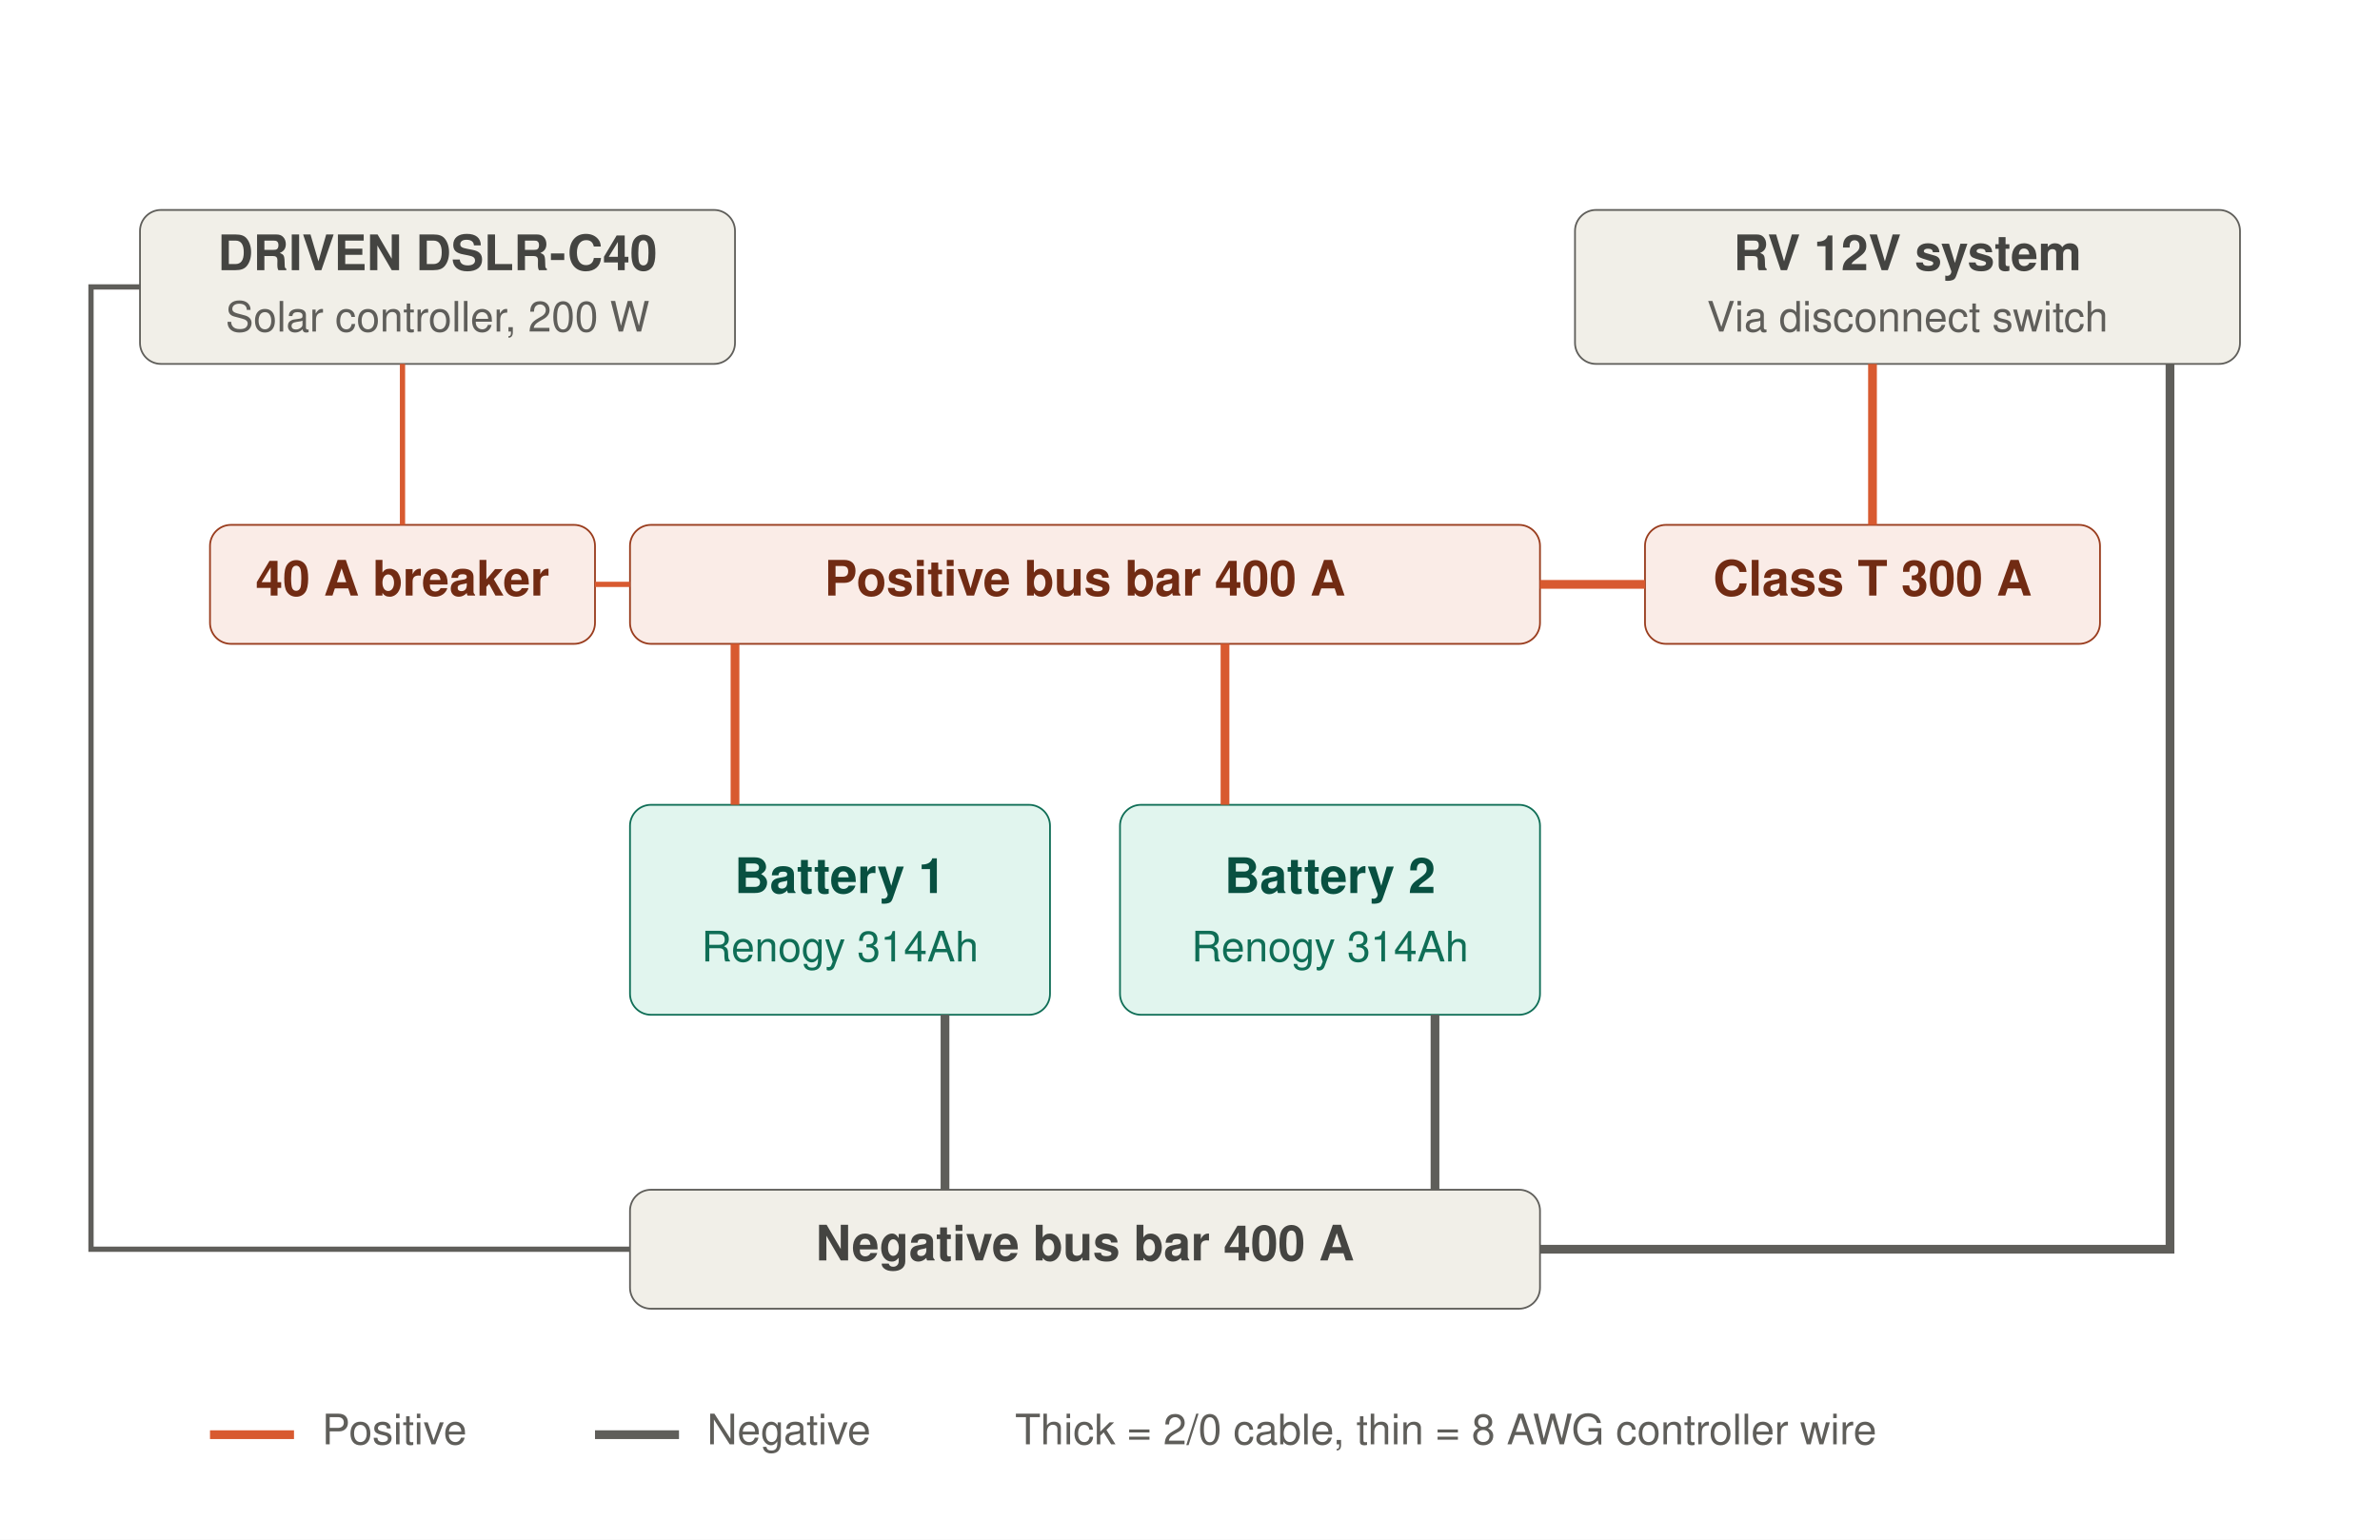
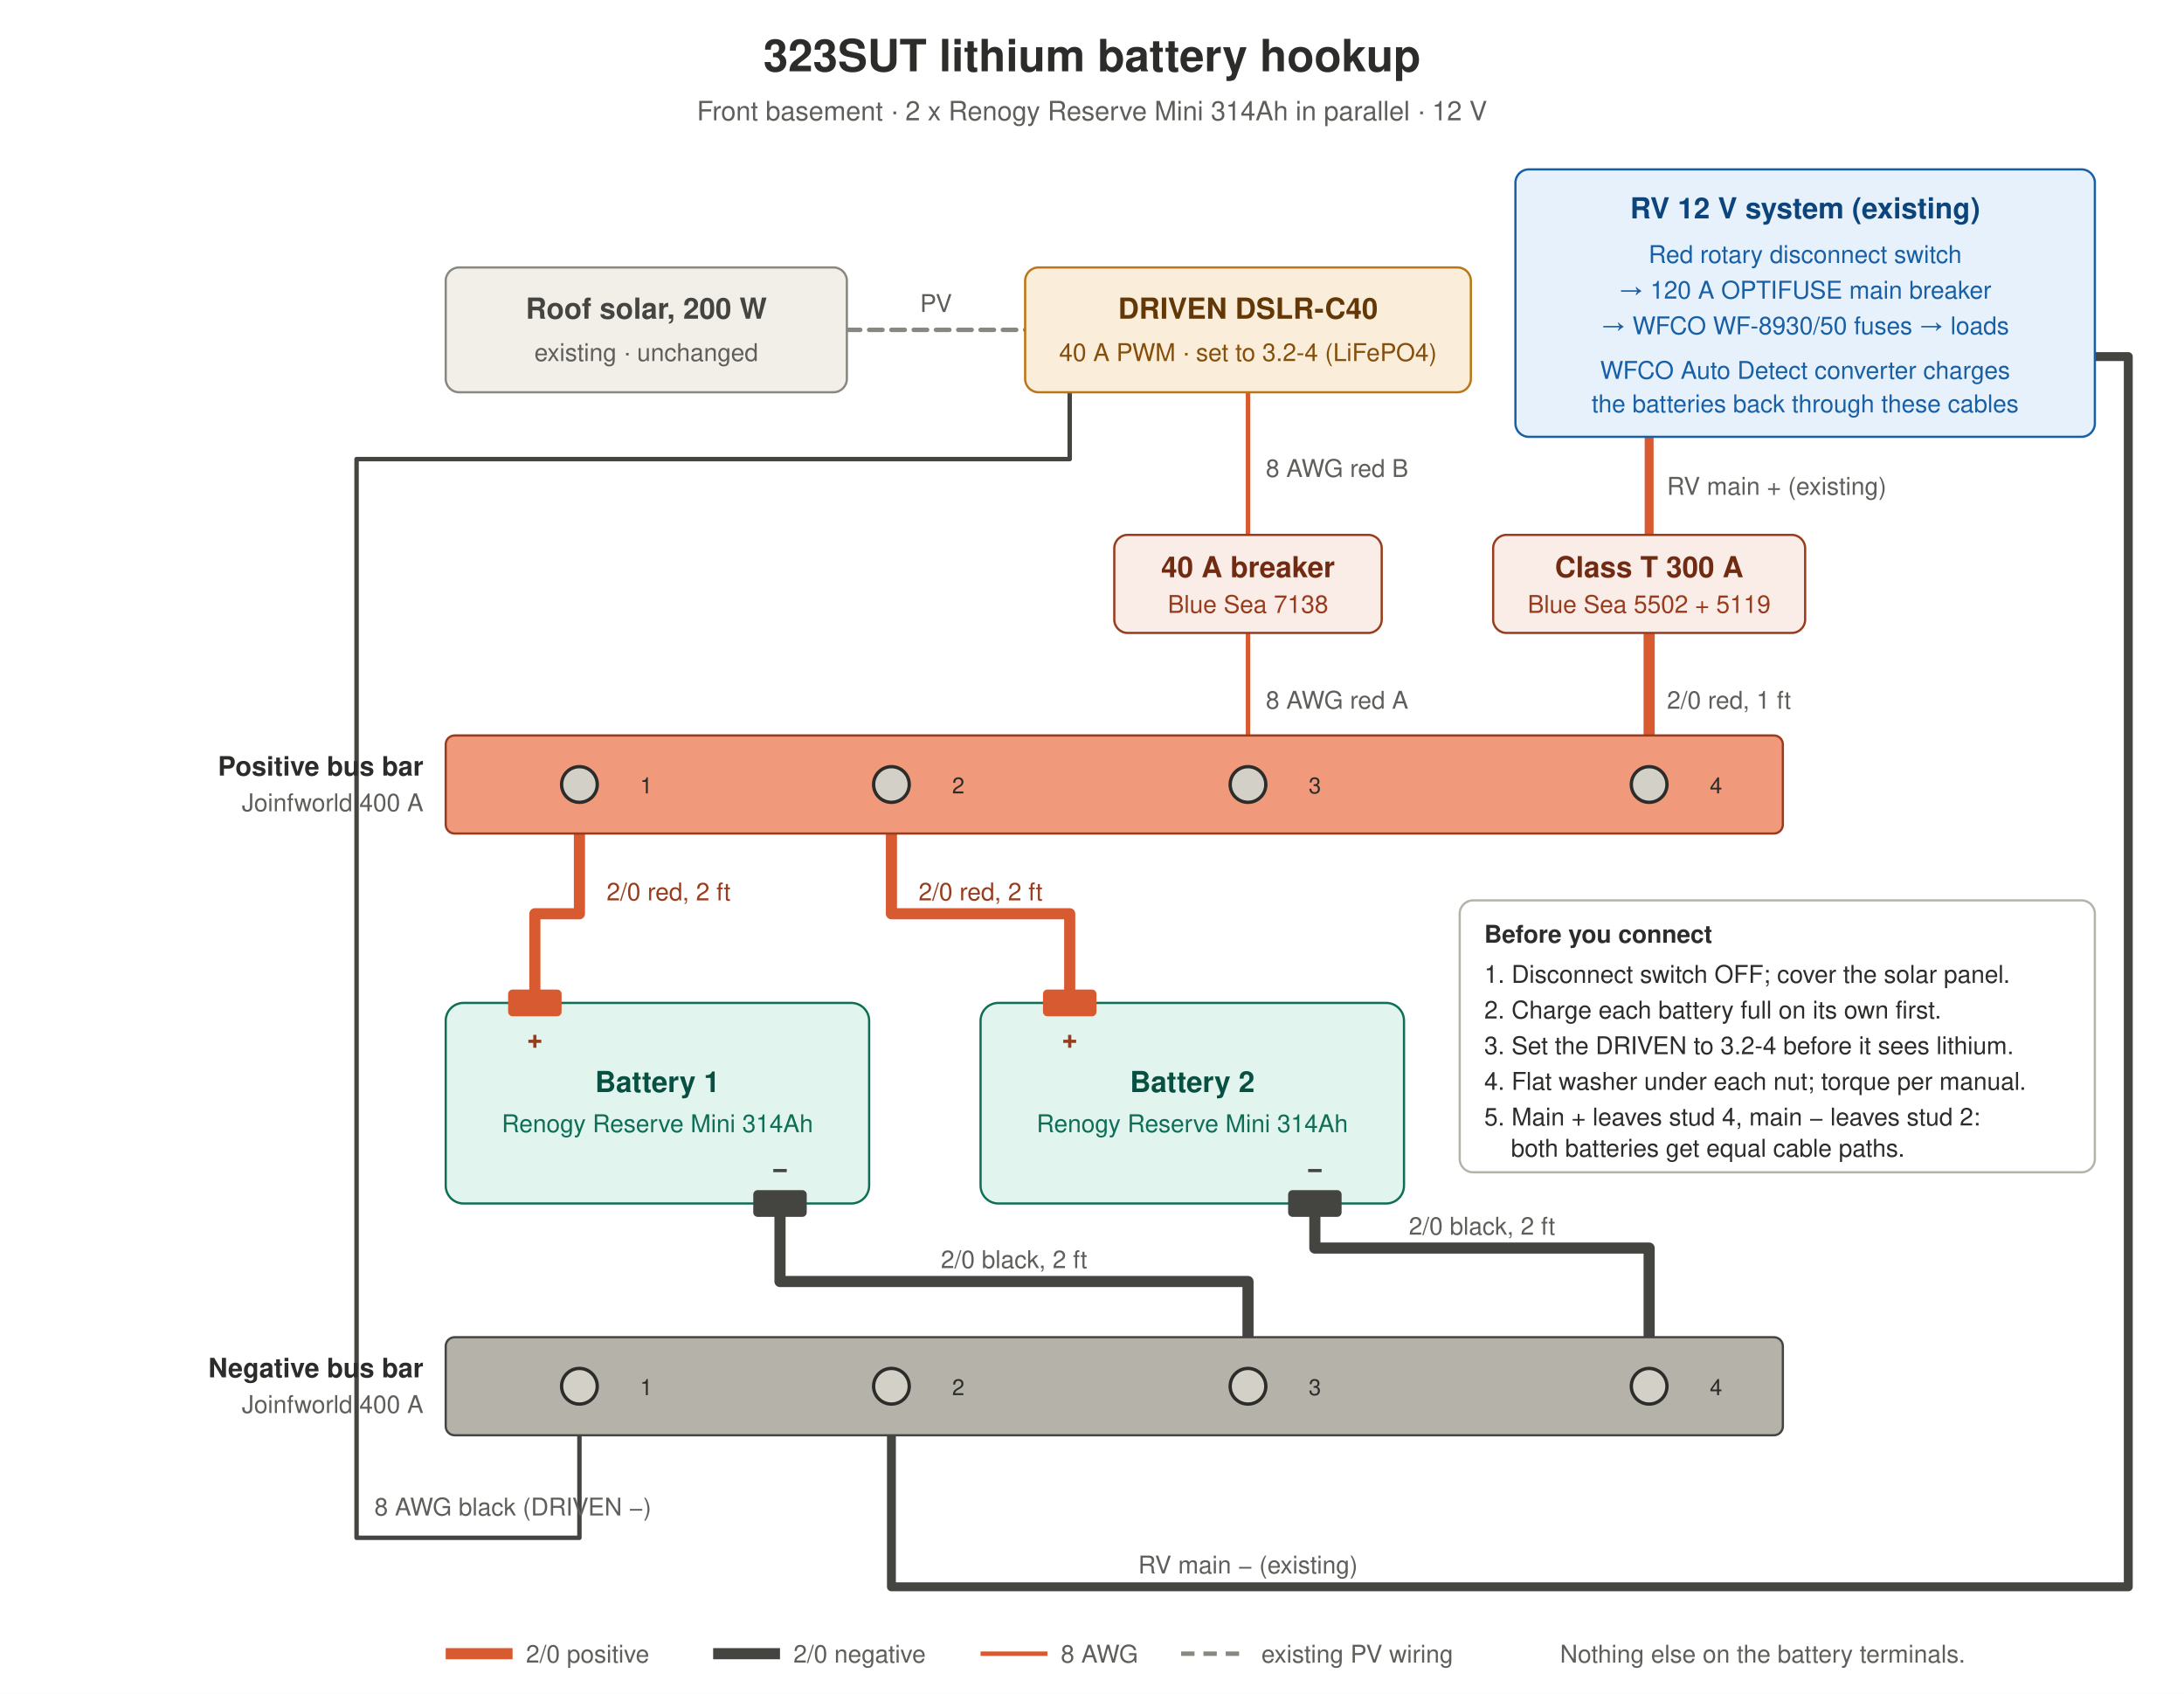
- <svg xmlns="http://www.w3.org/2000/svg" width="680" height="440" viewBox="0 0 680 440" font-family="Helvetica, Arial, sans-serif">
-   <rect width="680" height="440" fill="#ffffff" />
-   <g font-size="14" text-anchor="middle" dominant-baseline="central">
-     <rect x="40" y="60" width="170" height="44" rx="6" fill="#F1EFE8" stroke="#5F5E5A" stroke-width="0.5" />
-     <text x="125" y="74" fill="#444441" font-weight="bold">DRIVEN DSLR-C40</text>
-     <text x="125" y="92" fill="#5F5E5A" font-size="12">Solar controller, 200 W</text>
-     <rect x="450" y="60" width="190" height="44" rx="6" fill="#F1EFE8" stroke="#5F5E5A" stroke-width="0.5" />
-     <text x="545" y="74" fill="#444441" font-weight="bold">RV 12V system</text>
-     <text x="545" y="92" fill="#5F5E5A" font-size="12">Via disconnect switch</text>
-     <rect x="60" y="150" width="110" height="34" rx="6" fill="#FAECE7" stroke="#993C1D" stroke-width="0.5" />
-     <text x="115" y="167" fill="#712B13" font-weight="bold">40 A breaker</text>
-     <rect x="180" y="150" width="260" height="34" rx="6" fill="#FAECE7" stroke="#993C1D" stroke-width="0.5" />
-     <text x="310" y="167" fill="#712B13" font-weight="bold">Positive bus bar 400 A</text>
-     <rect x="470" y="150" width="130" height="34" rx="6" fill="#FAECE7" stroke="#993C1D" stroke-width="0.5" />
-     <text x="535" y="167" fill="#712B13" font-weight="bold">Class T 300 A</text>
-     <rect x="180" y="230" width="120" height="60" rx="6" fill="#E1F5EE" stroke="#0F6E56" stroke-width="0.5" />
-     <text x="240" y="252" fill="#085041" font-weight="bold">Battery 1</text>
-     <text x="240" y="272" fill="#0F6E56" font-size="12">Renogy 314Ah</text>
-     <rect x="320" y="230" width="120" height="60" rx="6" fill="#E1F5EE" stroke="#0F6E56" stroke-width="0.5" />
-     <text x="380" y="252" fill="#085041" font-weight="bold">Battery 2</text>
-     <text x="380" y="272" fill="#0F6E56" font-size="12">Renogy 314Ah</text>
-     <rect x="180" y="340" width="260" height="34" rx="6" fill="#F1EFE8" stroke="#5F5E5A" stroke-width="0.5" />
-     <text x="310" y="357" fill="#444441" font-weight="bold">Negative bus bar 400 A</text>
+ <svg xmlns="http://www.w3.org/2000/svg" width="980" height="760" viewBox="0 0 980 760" font-family="Helvetica, Arial, sans-serif">
+   <rect width="980" height="760" fill="#ffffff" />
+   <text x="490" y="32" text-anchor="middle" font-size="20" font-weight="bold" fill="#2C2C2A">323SUT lithium battery hookup</text>
+   <text x="490" y="54" text-anchor="middle" font-size="12" fill="#5F5E5A">Front basement · 2 x Renogy Reserve Mini 314Ah in parallel · 12 V</text>
+   <g fill="none" stroke-linecap="round" stroke-linejoin="round">
+     <line x1="380" y1="148" x2="460" y2="148" stroke="#888780" stroke-width="2" stroke-dasharray="6 4" />
+     <line x1="560" y1="345" x2="560" y2="284" stroke="#D85A30" stroke-width="2" />
+     <line x1="560" y1="240" x2="560" y2="176" stroke="#D85A30" stroke-width="2" />
+     <line x1="740" y1="345" x2="740" y2="284" stroke="#D85A30" stroke-width="5" />
+     <line x1="740" y1="240" x2="740" y2="196" stroke="#D85A30" stroke-width="4" />
+     <path d="M240 450 L240 410 L260 410 L260 359" stroke="#D85A30" stroke-width="5" />
+     <path d="M480 450 L480 410 L400 410 L400 359" stroke="#D85A30" stroke-width="5" />
+     <path d="M350 540 L350 575 L560 575 L560 614" stroke="#444441" stroke-width="5" />
+     <path d="M590 540 L590 560 L740 560 L740 614" stroke="#444441" stroke-width="5" />
+     <path d="M480 176 L480 206 L160 206 L160 690 L260 690 L260 644" stroke="#444441" stroke-width="2" />
+     <path d="M940 160 L955 160 L955 712 L400 712 L400 644" stroke="#444441" stroke-width="4" />
  </g>
-   <g fill="none">
-     <line x1="210" y1="230" x2="210" y2="184" stroke="#D85A30" stroke-width="2.5" />
-     <line x1="350" y1="230" x2="350" y2="184" stroke="#D85A30" stroke-width="2.5" />
-     <line x1="270" y1="290" x2="270" y2="340" stroke="#5F5E5A" stroke-width="2.5" />
-     <line x1="410" y1="290" x2="410" y2="340" stroke="#5F5E5A" stroke-width="2.5" />
-     <line x1="440" y1="167" x2="470" y2="167" stroke="#D85A30" stroke-width="2.5" />
-     <line x1="535" y1="150" x2="535" y2="104" stroke="#D85A30" stroke-width="2.5" />
-     <line x1="180" y1="167" x2="170" y2="167" stroke="#D85A30" stroke-width="1.5" />
-     <line x1="115" y1="150" x2="115" y2="104" stroke="#D85A30" stroke-width="1.5" />
-     <path d="M40 82 L26 82 L26 357 L180 357" stroke="#5F5E5A" stroke-width="1.5" />
-     <path d="M620 104 L620 357 L440 357" stroke="#5F5E5A" stroke-width="2.5" />
+   <g font-size="13" text-anchor="middle">
+     <rect x="200" y="120" width="180" height="56" rx="6" fill="#F1EFE8" stroke="#888780" />
+     <text x="290" y="143" font-weight="bold" fill="#444441">Roof solar, 200 W</text>
+     <text x="290" y="162" font-size="11" fill="#5F5E5A">existing · unchanged</text>
+     <rect x="460" y="120" width="200" height="56" rx="6" fill="#FAEEDA" stroke="#BA7517" />
+     <text x="560" y="143" font-weight="bold" fill="#633806">DRIVEN DSLR-C40</text>
+     <text x="560" y="162" font-size="11" fill="#854F0B">40 A PWM · set to 3.2-4 (LiFePO4)</text>
+     <rect x="680" y="76" width="260" height="120" rx="6" fill="#E6F1FB" stroke="#185FA5" />
+     <text x="810" y="98" font-weight="bold" fill="#0C447C">RV 12 V system (existing)</text>
+     <text x="810" y="118" font-size="11" fill="#185FA5">Red rotary disconnect switch</text>
+     <text x="810" y="134" font-size="11" fill="#185FA5">→ 120 A OPTIFUSE main breaker</text>
+     <text x="810" y="150" font-size="11" fill="#185FA5">→ WFCO WF-8930/50 fuses → loads</text>
+     <text x="810" y="170" font-size="11" fill="#185FA5">WFCO Auto Detect converter charges</text>
+     <text x="810" y="185" font-size="11" fill="#185FA5">the batteries back through these cables</text>
+     <rect x="500" y="240" width="120" height="44" rx="6" fill="#FAECE7" stroke="#993C1D" />
+     <text x="560" y="259" font-weight="bold" fill="#712B13">40 A breaker</text>
+     <text x="560" y="275" font-size="11" fill="#993C1D">Blue Sea 7138</text>
+     <rect x="670" y="240" width="140" height="44" rx="6" fill="#FAECE7" stroke="#993C1D" />
+     <text x="740" y="259" font-weight="bold" fill="#712B13">Class T 300 A</text>
+     <text x="740" y="275" font-size="11" fill="#993C1D">Blue Sea 5502 + 5119</text>
+     <rect x="200" y="330" width="600" height="44" rx="4" fill="#F0997B" stroke="#993C1D" />
+     <rect x="200" y="600" width="600" height="44" rx="4" fill="#B4B2A9" stroke="#444441" />
+     <rect x="200" y="450" width="190" height="90" rx="8" fill="#E1F5EE" stroke="#0F6E56" />
+     <text x="295" y="490" font-weight="bold" fill="#085041">Battery 1</text>
+     <text x="295" y="508" font-size="11" fill="#0F6E56">Renogy Reserve Mini 314Ah</text>
+     <rect x="440" y="450" width="190" height="90" rx="8" fill="#E1F5EE" stroke="#0F6E56" />
+     <text x="535" y="490" font-weight="bold" fill="#085041">Battery 2</text>
+     <text x="535" y="508" font-size="11" fill="#0F6E56">Renogy Reserve Mini 314Ah</text>
  </g>
-   <g font-size="12" fill="#5F5E5A" dominant-baseline="central">
-     <line x1="60" y1="410" x2="84" y2="410" stroke="#D85A30" stroke-width="2.5" />
-     <text x="92" y="410">Positive</text>
-     <line x1="170" y1="410" x2="194" y2="410" stroke="#5F5E5A" stroke-width="2.5" />
-     <text x="202" y="410">Negative</text>
-     <text x="290" y="410">Thick = 2/0 cable, thin = 8 AWG controller wire</text>
+   <g font-size="12" text-anchor="end" fill="#2C2C2A">
+     <text x="190" y="348" font-weight="bold">Positive bus bar</text>
+     <text x="190" y="364" font-size="11" fill="#5F5E5A">Joinfworld 400 A</text>
+     <text x="190" y="618" font-weight="bold">Negative bus bar</text>
+     <text x="190" y="634" font-size="11" fill="#5F5E5A">Joinfworld 400 A</text>
+   </g>
+   <g stroke="#2C2C2A" stroke-width="1.5" fill="#D3D1C7">
+     <circle cx="260" cy="352" r="8" />
+     <circle cx="400" cy="352" r="8" />
+     <circle cx="560" cy="352" r="8" />
+     <circle cx="740" cy="352" r="8" />
+     <circle cx="260" cy="622" r="8" />
+     <circle cx="400" cy="622" r="8" />
+     <circle cx="560" cy="622" r="8" />
+     <circle cx="740" cy="622" r="8" />
+   </g>
+   <g font-size="10" fill="#2C2C2A" text-anchor="middle">
+     <text x="290" y="356">1</text>
+     <text x="430" y="356">2</text>
+     <text x="590" y="356">3</text>
+     <text x="770" y="356">4</text>
+     <text x="290" y="626">1</text>
+     <text x="430" y="626">2</text>
+     <text x="590" y="626">3</text>
+     <text x="770" y="626">4</text>
+   </g>
+   <g font-size="12" font-weight="bold" text-anchor="middle">
+     <rect x="228" y="444" width="24" height="12" rx="2" fill="#D85A30" />
+     <text x="240" y="470" fill="#993C1D">+</text>
+     <rect x="338" y="534" width="24" height="12" rx="2" fill="#444441" />
+     <text x="350" y="528" fill="#444441">−</text>
+     <rect x="468" y="444" width="24" height="12" rx="2" fill="#D85A30" />
+     <text x="480" y="470" fill="#993C1D">+</text>
+     <rect x="578" y="534" width="24" height="12" rx="2" fill="#444441" />
+     <text x="590" y="528" fill="#444441">−</text>
+   </g>
+   <g font-size="11" fill="#5F5E5A">
+     <text x="420" y="140" text-anchor="middle">PV</text>
+     <text x="568" y="214">8 AWG red B</text>
+     <text x="568" y="318">8 AWG red A</text>
+     <text x="748" y="318">2/0 red, 1 ft</text>
+     <text x="748" y="222">RV main + (existing)</text>
+     <text x="300" y="404" text-anchor="middle" fill="#993C1D">2/0 red, 2 ft</text>
+     <text x="440" y="404" text-anchor="middle" fill="#993C1D">2/0 red, 2 ft</text>
+     <text x="455" y="569" text-anchor="middle">2/0 black, 2 ft</text>
+     <text x="665" y="554" text-anchor="middle">2/0 black, 2 ft</text>
+     <text x="168" y="680">8 AWG black (DRIVEN −)</text>
+     <text x="560" y="706" text-anchor="middle">RV main − (existing)</text>
+   </g>
+   <rect x="655" y="404" width="285" height="122" rx="6" fill="#FFFFFF" stroke="#B4B2A9" />
+   <g font-size="11" fill="#2C2C2A">
+     <text x="666" y="423" font-weight="bold">Before you connect</text>
+     <text x="666" y="441">1. Disconnect switch OFF; cover the solar panel.</text>
+     <text x="666" y="457">2. Charge each battery full on its own first.</text>
+     <text x="666" y="473">3. Set the DRIVEN to 3.2-4 before it sees lithium.</text>
+     <text x="666" y="489">4. Flat washer under each nut; torque per manual.</text>
+     <text x="666" y="505">5. Main + leaves stud 4, main − leaves stud 2:</text>
+     <text x="678" y="519">both batteries get equal cable paths.</text>
+   </g>
+   <g font-size="11" fill="#5F5E5A">
+     <line x1="200" y1="742" x2="230" y2="742" stroke="#D85A30" stroke-width="5" />
+     <text x="236" y="746">2/0 positive</text>
+     <line x1="320" y1="742" x2="350" y2="742" stroke="#444441" stroke-width="5" />
+     <text x="356" y="746">2/0 negative</text>
+     <line x1="440" y1="742" x2="470" y2="742" stroke="#D85A30" stroke-width="2" />
+     <text x="476" y="746">8 AWG</text>
+     <line x1="530" y1="742" x2="560" y2="742" stroke="#888780" stroke-width="2" stroke-dasharray="6 4" />
+     <text x="566" y="746">existing PV wiring</text>
+     <text x="700" y="746">Nothing else on the battery terminals.</text>
  </g>
</svg>
